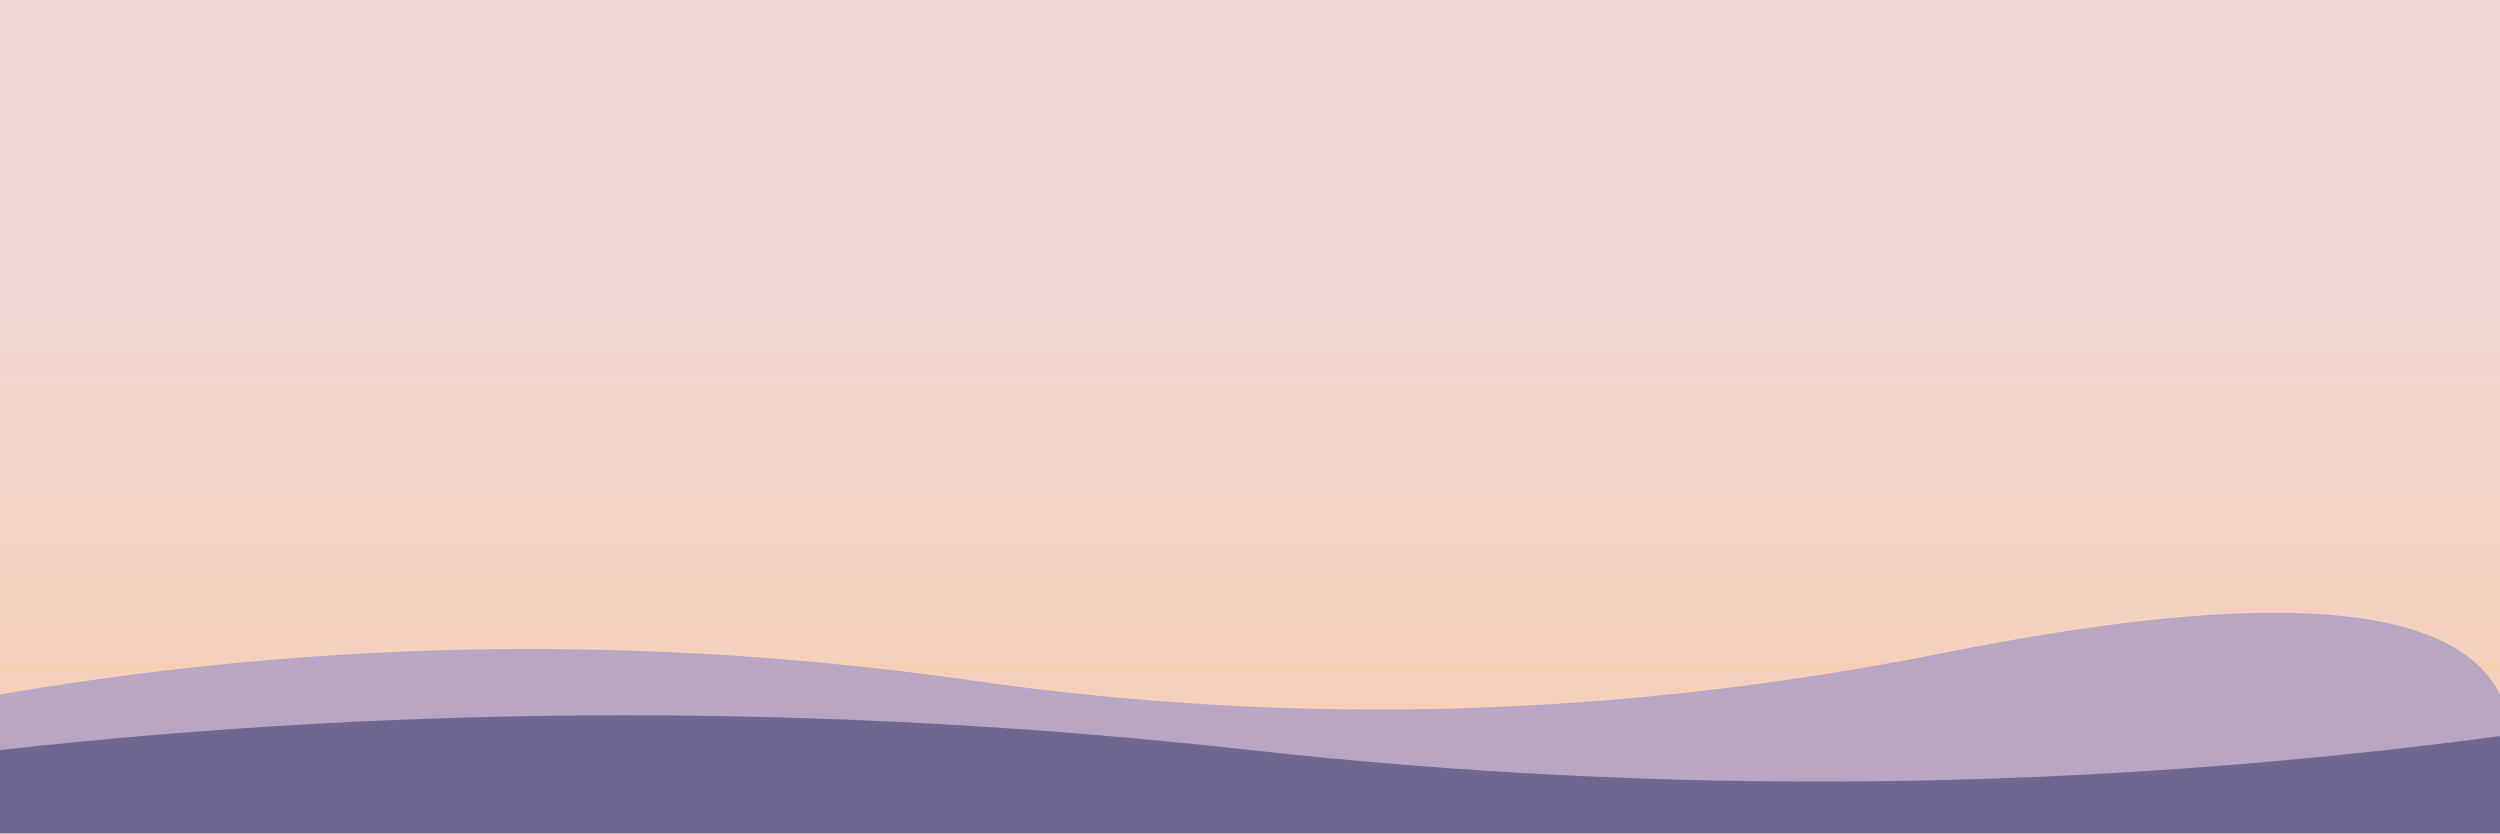
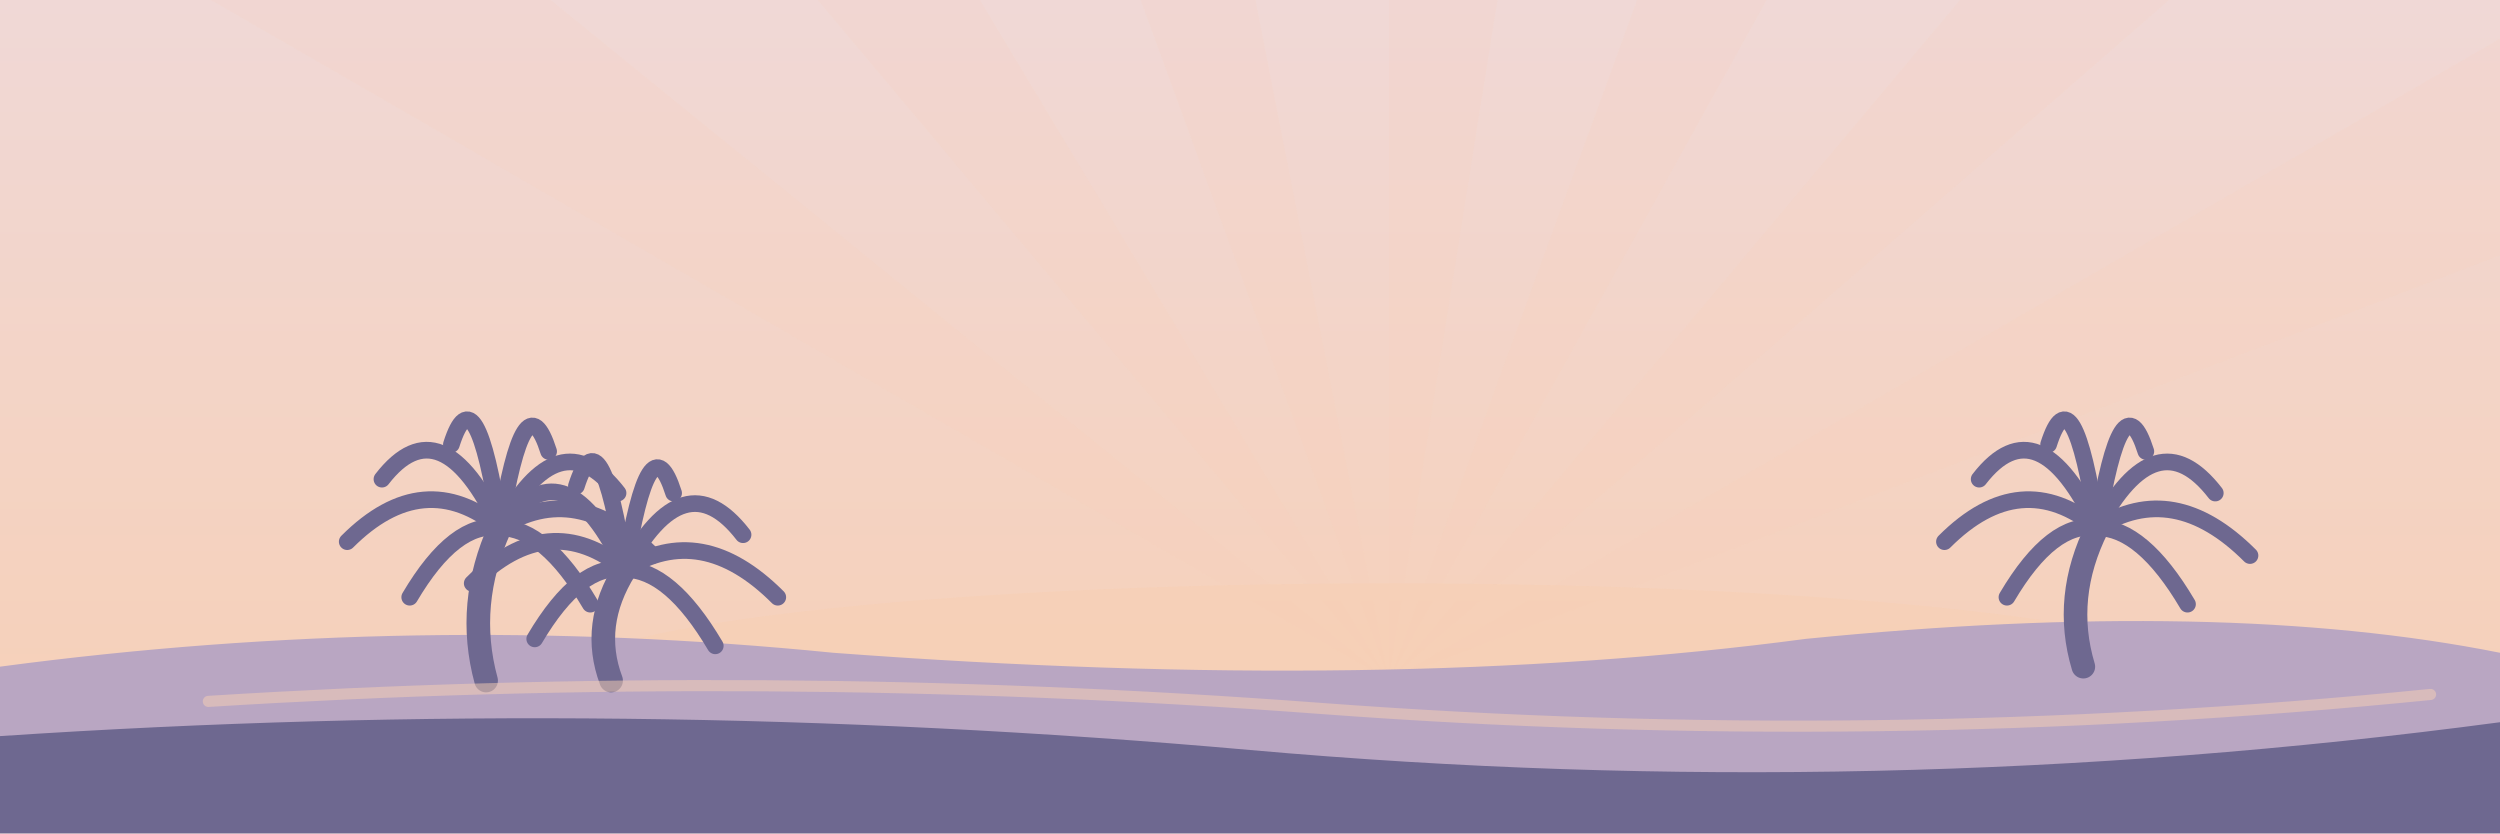
<svg xmlns="http://www.w3.org/2000/svg" width="720" height="240" viewBox="0 0 360 120" preserveAspectRatio="xMidYMax slice">
  <rect width="360" height="120" fill="#F0D8D6" />
  <defs>
-     <linearGradient id="g13" x1="0" y1="1" x2="0" y2="0">
-       <stop offset="0" stop-color="#F7CFB4" />
-       <stop offset=".7" stop-color="#F0D8D6" />
+     <linearGradient id="g13s" x1="0" y1="0" x2="0" y2="1">
+       <stop offset="0" stop-color="#F0D8D6" />
+       <stop offset="1" stop-color="#F7CFB4" />
    </linearGradient>
  </defs>
-   <rect width="360" height="120" fill="url(#g13)" />
-   <path d="M0 96 H360" stroke="#F7CFB4" stroke-width="1.6" />
-   <path d="M0 120 L0 100 Q70 88 140 98 T280 94 T360 100 L360 120 Z" fill="#B9A6C2" />
-   <path d="M0 120 L0 108 Q90 98 180 108 T360 106 L360 120 Z" fill="#6E6890" />
+   <rect width="360" height="120" fill="url(#g13s)" />
+   <path d="M200 98 L-25 -32 L-2 -66 Z" fill="#F7CFB4" opacity="0.14" />
+   <path d="M200 98 L33 -101 L66 -125 Z" fill="#F7CFB4" opacity="0.14" />
+   <path d="M200 98 L111 -146 L150 -157 Z" fill="#F7CFB4" opacity="0.14" />
+   <path d="M200 98 L200 -162 L241 -159 Z" fill="#F7CFB4" opacity="0.14" />
+   <path d="M200 98 L289 -146 L326 -129 Z" fill="#F7CFB4" opacity="0.14" />
+   <path d="M200 98 L367 -101 L396 -73 Z" fill="#F7CFB4" opacity="0.14" />
+   <path d="M200 98 L425 -32 L443 5 Z" fill="#F7CFB4" opacity="0.14" />
+   <ellipse cx="200" cy="98" rx="120" ry="14" fill="#F7CFB4" opacity="0.6" />
+   <path d="M0 120 L0 96 Q60 88 120 94 Q200 100 260 92 Q320 86 360 94 L360 120 Z" fill="#B9A6C2" />
+   <path d="M70 98 Q67 87 72 76" stroke="#6E6890" stroke-width="3.4" fill="none" stroke-linecap="round" />
+   <path d="M72 76 q-11 -9 -22 2" stroke="#6E6890" stroke-width="2.4" fill="none" stroke-linecap="round" />
+   <path d="M72 76 q-8.5 -18 -17 -7" stroke="#6E6890" stroke-width="2.4" fill="none" stroke-linecap="round" />
+   <path d="M72 76 q-3.5 -23 -7 -12" stroke="#6E6890" stroke-width="2.4" fill="none" stroke-linecap="round" />
+   <path d="M72 76 q3.5 -22 7 -11" stroke="#6E6890" stroke-width="2.4" fill="none" stroke-linecap="round" />
+   <path d="M72 76 q8.5 -16 17 -5" stroke="#6E6890" stroke-width="2.4" fill="none" stroke-linecap="round" />
+   <path d="M72 76 q11 -7 22 4" stroke="#6E6890" stroke-width="2.4" fill="none" stroke-linecap="round" />
+   <path d="M72 76 q-6.5 -1 -13 10" stroke="#6E6890" stroke-width="2.4" fill="none" stroke-linecap="round" />
+   <path d="M72 76 q6.5 0 13 11" stroke="#6E6890" stroke-width="2.4" fill="none" stroke-linecap="round" />
+   <path d="M88 98 Q85 90 90 82" stroke="#6E6890" stroke-width="3.4" fill="none" stroke-linecap="round" />
+   <path d="M90 82 q-11 -9 -22 2" stroke="#6E6890" stroke-width="2.4" fill="none" stroke-linecap="round" />
+   <path d="M90 82 q-8.5 -18 -17 -7" stroke="#6E6890" stroke-width="2.4" fill="none" stroke-linecap="round" />
+   <path d="M90 82 q-3.5 -23 -7 -12" stroke="#6E6890" stroke-width="2.4" fill="none" stroke-linecap="round" />
+   <path d="M90 82 q3.5 -22 7 -11" stroke="#6E6890" stroke-width="2.4" fill="none" stroke-linecap="round" />
+   <path d="M90 82 q8.5 -16 17 -5" stroke="#6E6890" stroke-width="2.4" fill="none" stroke-linecap="round" />
+   <path d="M90 82 q11 -7 22 4" stroke="#6E6890" stroke-width="2.4" fill="none" stroke-linecap="round" />
+   <path d="M90 82 q-6.5 -1 -13 10" stroke="#6E6890" stroke-width="2.4" fill="none" stroke-linecap="round" />
+   <path d="M90 82 q6.5 0 13 11" stroke="#6E6890" stroke-width="2.4" fill="none" stroke-linecap="round" />
+   <path d="M300 96 Q297 86 302 76" stroke="#6E6890" stroke-width="3.4" fill="none" stroke-linecap="round" />
+   <path d="M302 76 q-11 -9 -22 2" stroke="#6E6890" stroke-width="2.4" fill="none" stroke-linecap="round" />
+   <path d="M302 76 q-8.5 -18 -17 -7" stroke="#6E6890" stroke-width="2.4" fill="none" stroke-linecap="round" />
+   <path d="M302 76 q-3.5 -23 -7 -12" stroke="#6E6890" stroke-width="2.4" fill="none" stroke-linecap="round" />
+   <path d="M302 76 q3.5 -22 7 -11" stroke="#6E6890" stroke-width="2.4" fill="none" stroke-linecap="round" />
+   <path d="M302 76 q8.5 -16 17 -5" stroke="#6E6890" stroke-width="2.4" fill="none" stroke-linecap="round" />
+   <path d="M302 76 q11 -7 22 4" stroke="#6E6890" stroke-width="2.4" fill="none" stroke-linecap="round" />
+   <path d="M302 76 q-6.5 -1 -13 10" stroke="#6E6890" stroke-width="2.4" fill="none" stroke-linecap="round" />
+   <path d="M302 76 q6.5 0 13 11" stroke="#6E6890" stroke-width="2.4" fill="none" stroke-linecap="round" />
+   <path d="M30 101 Q110 96 190 102 T350 100" stroke="#F7CFB4" stroke-width="1.6" fill="none" stroke-linecap="round" opacity="0.5" />
+   <path d="M0 120 L0 106 Q90 100 180 108 T360 104 L360 120 Z" fill="#6E6890" />
</svg>
